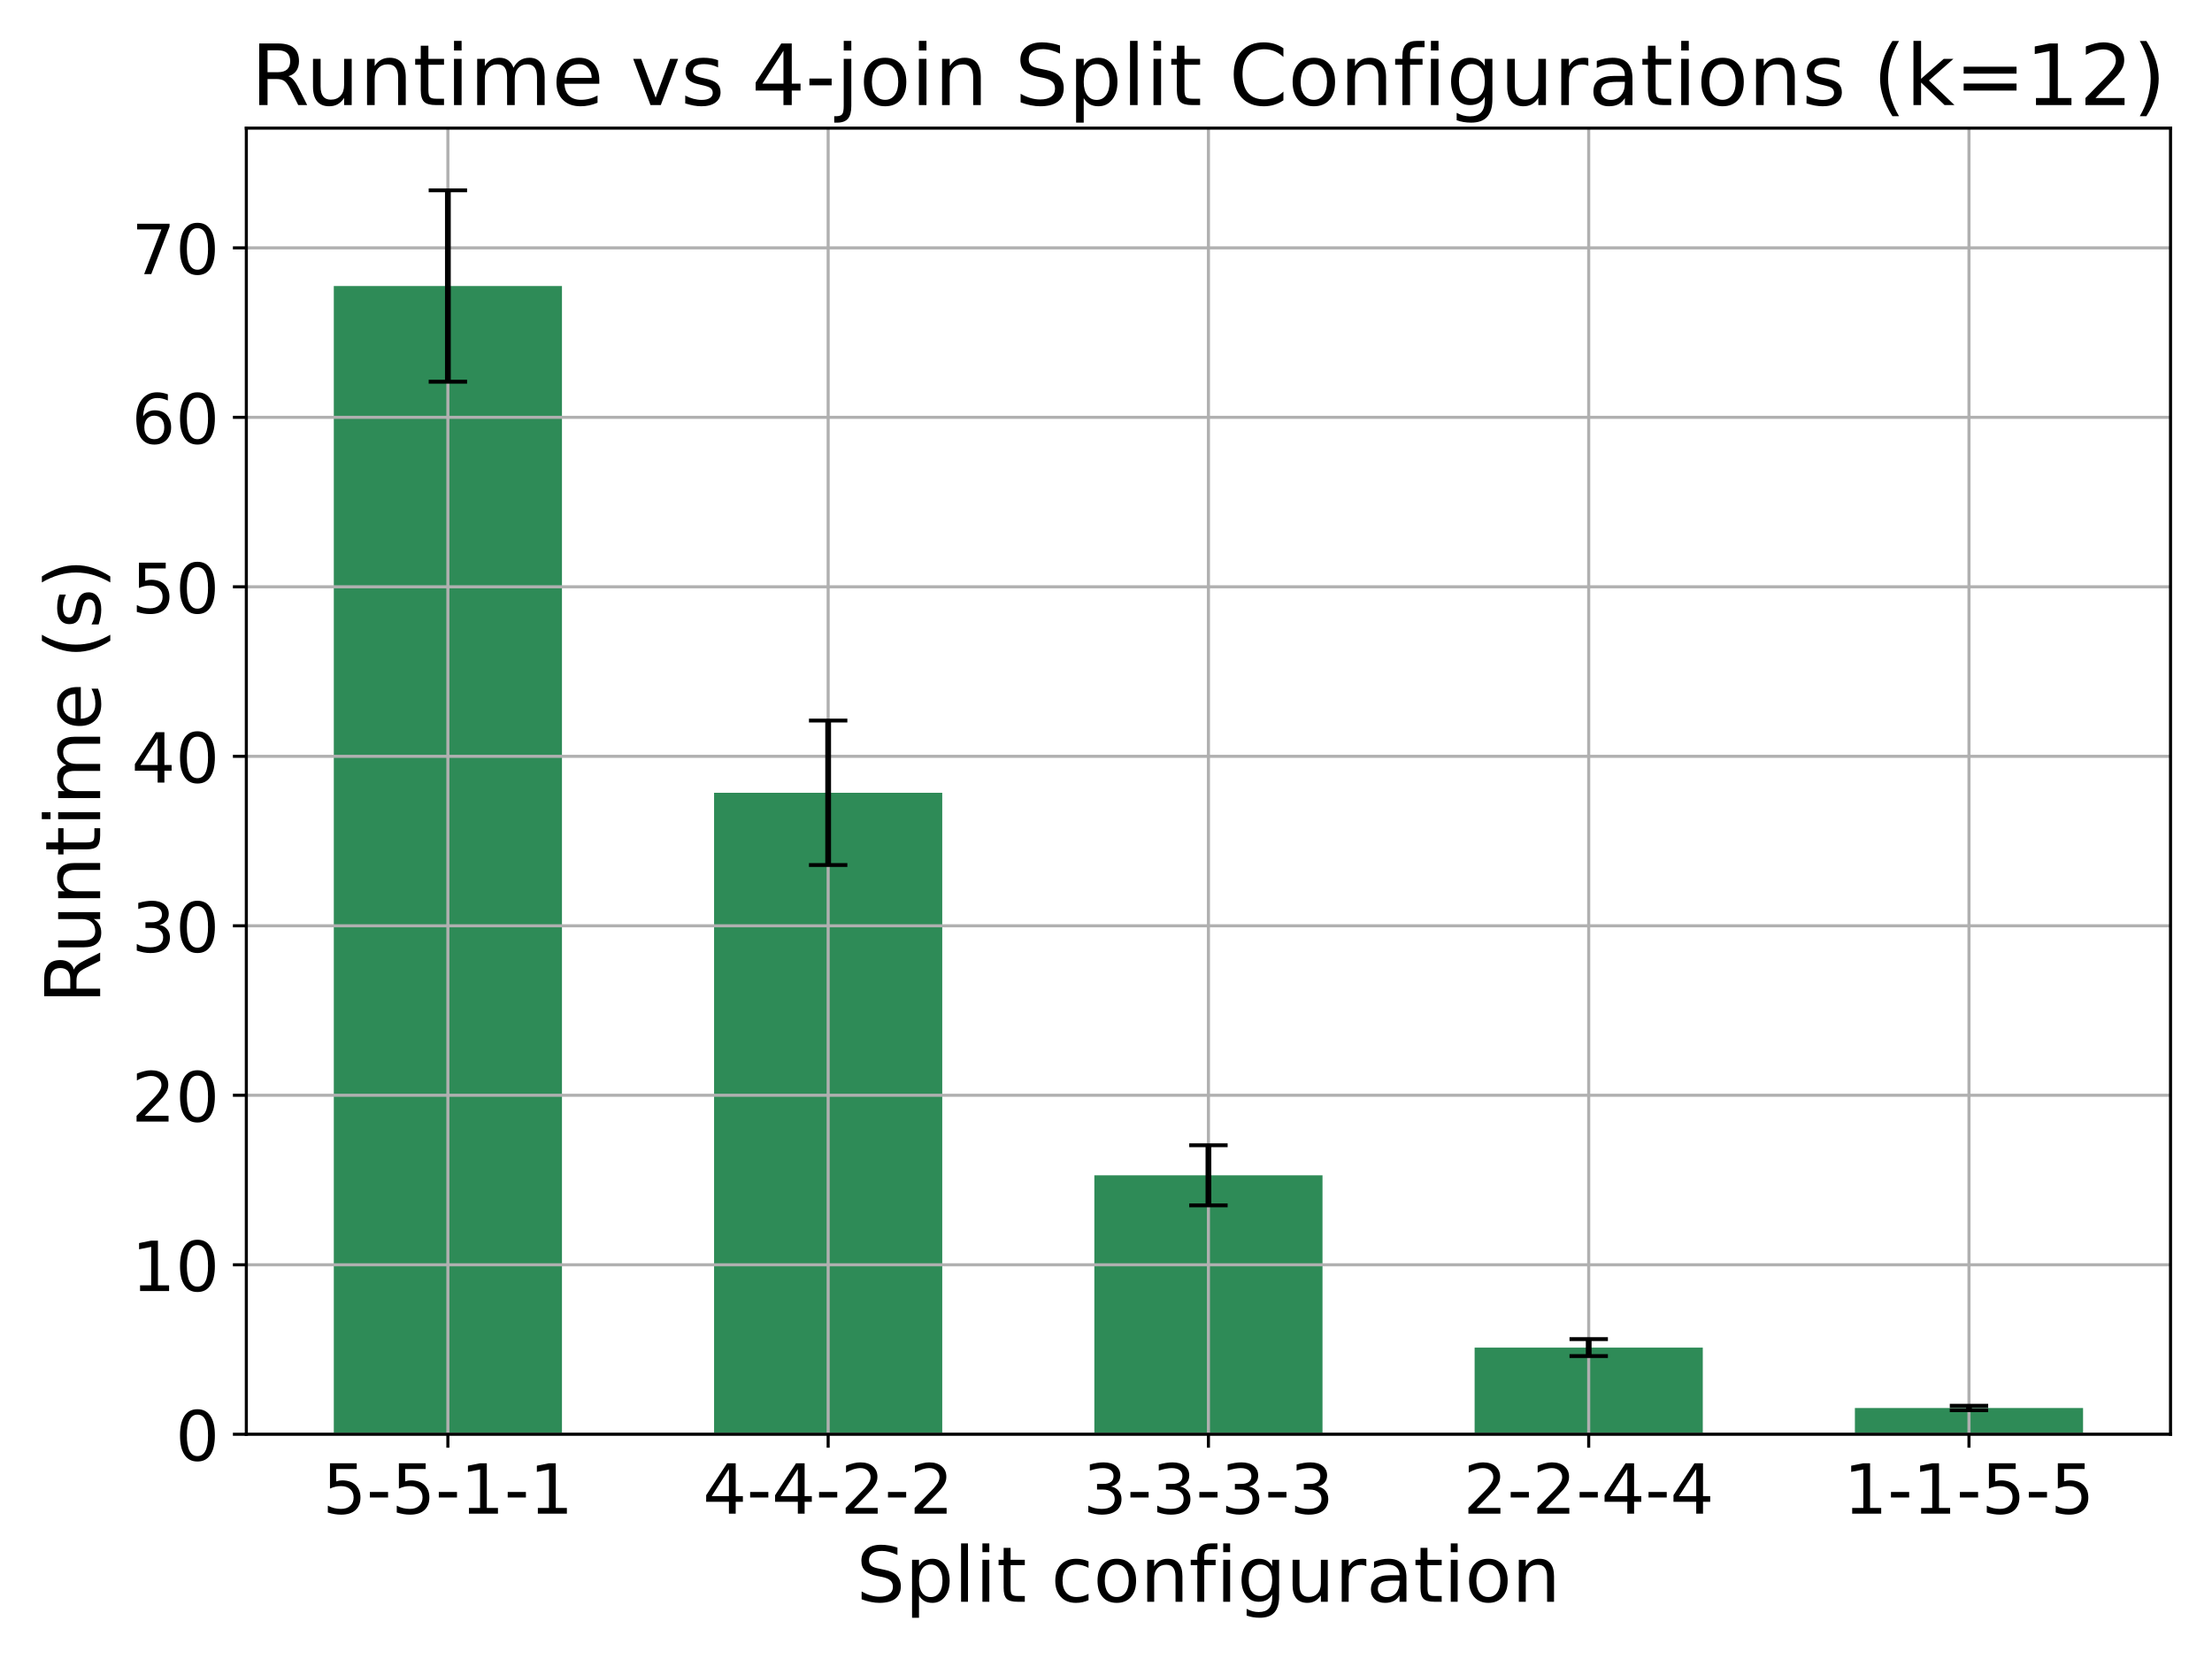
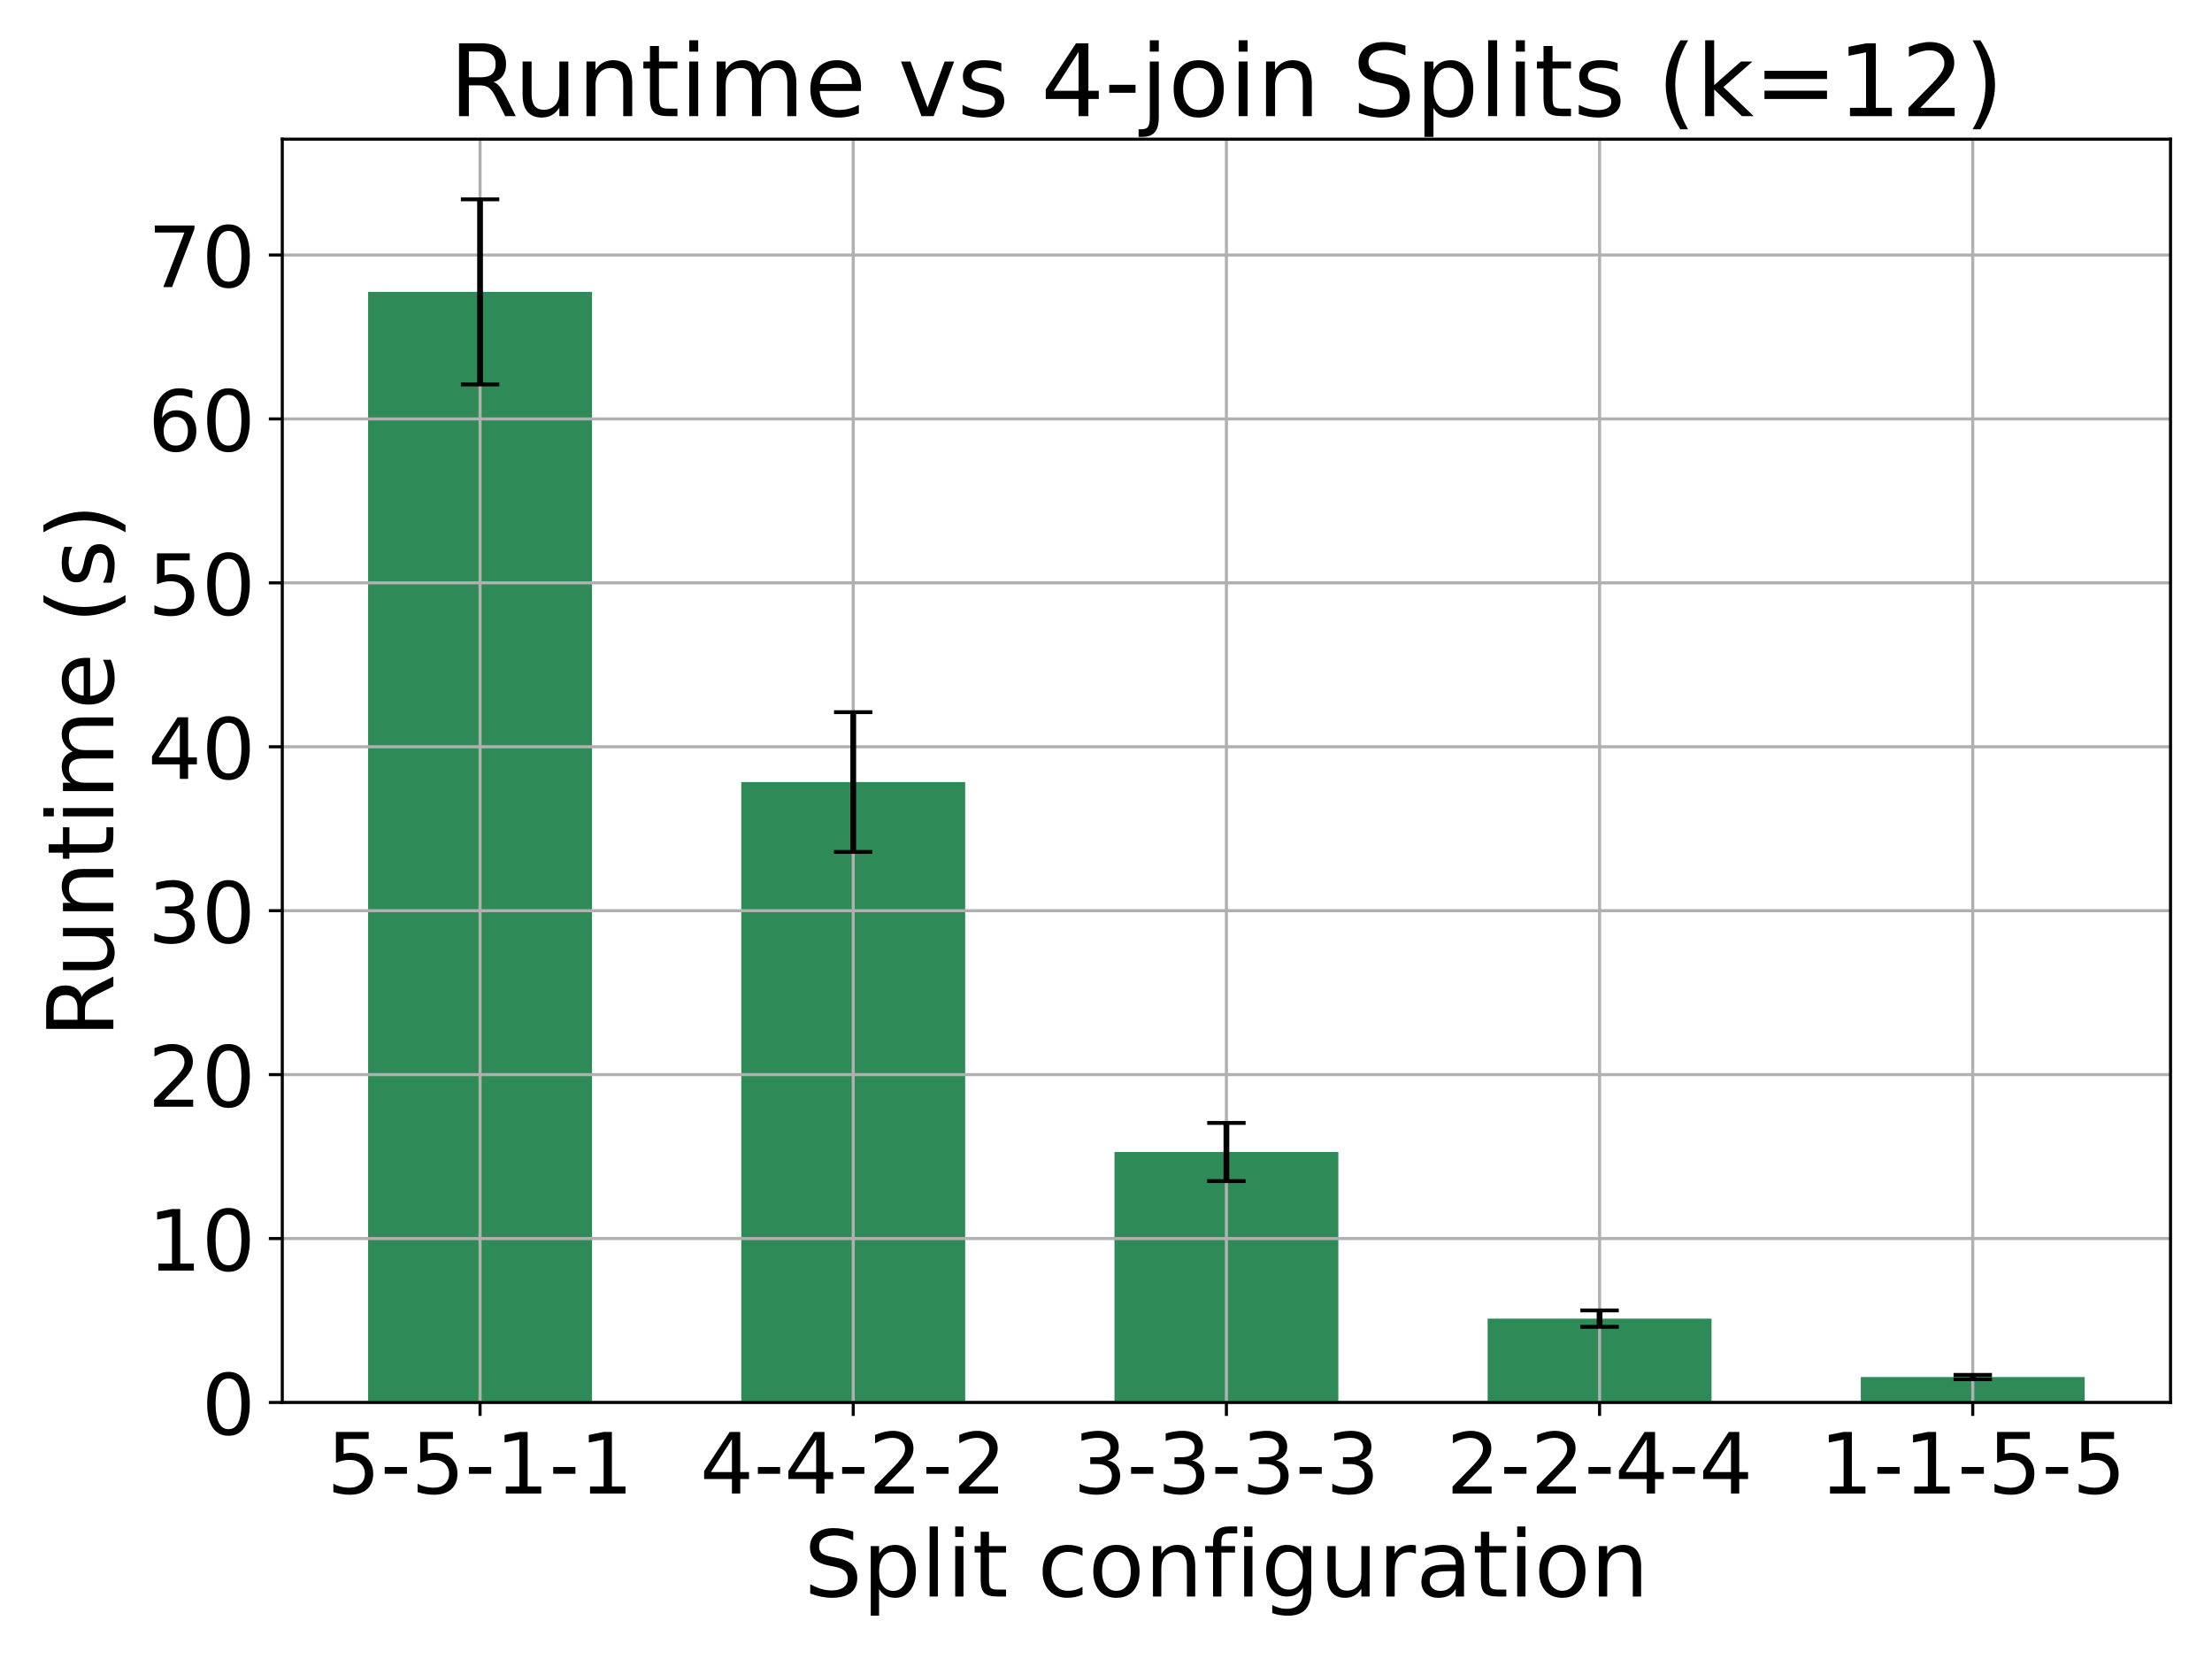
<svg xmlns="http://www.w3.org/2000/svg" xmlns:xlink="http://www.w3.org/1999/xlink" width="576pt" height="432pt" viewBox="0 0 576 432" version="1.1">
  <defs>
    <style type="text/css">*{stroke-linejoin: round; stroke-linecap: butt}</style>
  </defs>
  <g id="figure_1">
    <g id="patch_1">
      <path d="M 0 432  L 576 432  L 576 0  L 0 0  z " style="fill: #ffffff" />
    </g>
    <g id="axes_1">
      <g id="patch_2">
-         <path d="M 64.145 373.48  L 565.2 373.48  L 565.2 33.36  L 64.145 33.36  z " style="fill: #ffffff" />
+         <path d="M 73.505 365.2  L 565.2 365.2  L 565.2 36.24  L 73.505 36.24  z " style="fill: #ffffff" />
      </g>
      <g id="patch_3">
-         <path d="M 86.92 373.48  L 146.334 373.48  L 146.334 74.475  L 86.92 74.475  z " clip-path="url(#p595cc2ec34)" style="fill: #2e8b57" />
+         <path d="M 95.855 365.2  L 154.159 365.2  L 154.159 76.006  L 95.855 76.006  z " clip-path="url(#pcb393d73de)" style="fill: #2e8b57" />
      </g>
      <g id="patch_4">
-         <path d="M 185.943 373.48  L 245.357 373.48  L 245.357 206.442  L 185.943 206.442  z " clip-path="url(#p595cc2ec34)" style="fill: #2e8b57" />
+         <path d="M 193.028 365.2  L 251.331 365.2  L 251.331 203.643  L 193.028 203.643  z " clip-path="url(#pcb393d73de)" style="fill: #2e8b57" />
      </g>
      <g id="patch_5">
-         <path d="M 284.966 373.48  L 344.379 373.48  L 344.379 306.049  L 284.966 306.049  z " clip-path="url(#p595cc2ec34)" style="fill: #2e8b57" />
+         <path d="M 290.201 365.2  L 348.504 365.2  L 348.504 299.981  L 290.201 299.981  z " clip-path="url(#pcb393d73de)" style="fill: #2e8b57" />
      </g>
      <g id="patch_6">
-         <path d="M 383.988 373.48  L 443.402 373.48  L 443.402 350.911  L 383.988 350.911  z " clip-path="url(#p595cc2ec34)" style="fill: #2e8b57" />
+         <path d="M 387.374 365.2  L 445.677 365.2  L 445.677 343.371  L 387.374 343.371  z " clip-path="url(#pcb393d73de)" style="fill: #2e8b57" />
      </g>
      <g id="patch_7">
-         <path d="M 483.011 373.48  L 542.425 373.48  L 542.425 366.638  L 483.011 366.638  z " clip-path="url(#p595cc2ec34)" style="fill: #2e8b57" />
+         <path d="M 484.546 365.2  L 542.85 365.2  L 542.85 358.582  L 484.546 358.582  z " clip-path="url(#pcb393d73de)" style="fill: #2e8b57" />
      </g>
      <g id="matplotlib.axis_1">
        <g id="xtick_1">
          <g id="line2d_1">
-             <path d="M 116.627 373.48  L 116.627 33.36  " clip-path="url(#p595cc2ec34)" style="fill: none; stroke: #b0b0b0; stroke-width: 0.8; stroke-linecap: square" />
+             <path d="M 125.007 365.2  L 125.007 36.24  " clip-path="url(#pcb393d73de)" style="fill: none; stroke: #b0b0b0; stroke-width: 0.8; stroke-linecap: square" />
          </g>
          <g id="line2d_2">
            <defs>
-               <path id="m74393992f2" d="M 0 0  L 0 3.5  " style="stroke: #000000; stroke-width: 0.8" />
+               <path id="mb5a45cc002" d="M 0 0  L 0 3.5  " style="stroke: #000000; stroke-width: 0.8" />
            </defs>
            <g>
-               <use xlink:href="#m74393992f2" x="116.627" y="373.48" style="stroke: #000000; stroke-width: 0.8" />
+               <use xlink:href="#mb5a45cc002" x="125.007" y="365.2" style="stroke: #000000; stroke-width: 0.8" />
            </g>
          </g>
          <g id="text_1">
-             <g transform="translate(83.98095 394.1572) scale(0.18 -0.18)">
+             <g transform="translate(85.10587 388.9166) scale(0.22 -0.22)">
              <defs>
                <path id="DejaVuSans-35" d="M 691 4666  L 3169 4666  L 3169 4134  L 1269 4134  L 1269 2991  Q 1406 3038 1543 3061  Q 1681 3084 1819 3084  Q 2600 3084 3056 2656  Q 3513 2228 3513 1497  Q 3513 744 3044 326  Q 2575 -91 1722 -91  Q 1428 -91 1123 -41  Q 819 9 494 109  L 494 744  Q 775 591 1075 516  Q 1375 441 1709 441  Q 2250 441 2565 725  Q 2881 1009 2881 1497  Q 2881 1984 2565 2268  Q 2250 2553 1709 2553  Q 1456 2553 1204 2497  Q 953 2441 691 2322  L 691 4666  z " transform="scale(0.015625)" />
                <path id="DejaVuSans-2d" d="M 313 2009  L 1997 2009  L 1997 1497  L 313 1497  L 313 2009  z " transform="scale(0.015625)" />
                <path id="DejaVuSans-31" d="M 794 531  L 1825 531  L 1825 4091  L 703 3866  L 703 4441  L 1819 4666  L 2450 4666  L 2450 531  L 3481 531  L 3481 0  L 794 0  L 794 531  z " transform="scale(0.015625)" />
              </defs>
              <use xlink:href="#DejaVuSans-35" />
              <use xlink:href="#DejaVuSans-2d" x="63.623" />
              <use xlink:href="#DejaVuSans-35" x="99.707" />
              <use xlink:href="#DejaVuSans-2d" x="163.33" />
              <use xlink:href="#DejaVuSans-31" x="199.414" />
              <use xlink:href="#DejaVuSans-2d" x="263.037" />
              <use xlink:href="#DejaVuSans-31" x="299.121" />
            </g>
          </g>
        </g>
        <g id="xtick_2">
          <g id="line2d_3">
-             <path d="M 215.65 373.48  L 215.65 33.36  " clip-path="url(#p595cc2ec34)" style="fill: none; stroke: #b0b0b0; stroke-width: 0.8; stroke-linecap: square" />
+             <path d="M 222.18 365.2  L 222.18 36.24  " clip-path="url(#pcb393d73de)" style="fill: none; stroke: #b0b0b0; stroke-width: 0.8; stroke-linecap: square" />
          </g>
          <g id="line2d_4">
            <g>
-               <use xlink:href="#m74393992f2" x="215.65" y="373.48" style="stroke: #000000; stroke-width: 0.8" />
+               <use xlink:href="#mb5a45cc002" x="222.18" y="365.2" style="stroke: #000000; stroke-width: 0.8" />
            </g>
          </g>
          <g id="text_2">
-             <g transform="translate(183.0037 394.1572) scale(0.18 -0.18)">
+             <g transform="translate(182.2788 388.9166) scale(0.22 -0.22)">
              <defs>
                <path id="DejaVuSans-34" d="M 2419 4116  L 825 1625  L 2419 1625  L 2419 4116  z M 2253 4666  L 3047 4666  L 3047 1625  L 3713 1625  L 3713 1100  L 3047 1100  L 3047 0  L 2419 0  L 2419 1100  L 313 1100  L 313 1709  L 2253 4666  z " transform="scale(0.015625)" />
                <path id="DejaVuSans-32" d="M 1228 531  L 3431 531  L 3431 0  L 469 0  L 469 531  Q 828 903 1448 1529  Q 2069 2156 2228 2338  Q 2531 2678 2651 2914  Q 2772 3150 2772 3378  Q 2772 3750 2511 3984  Q 2250 4219 1831 4219  Q 1534 4219 1204 4116  Q 875 4013 500 3803  L 500 4441  Q 881 4594 1212 4672  Q 1544 4750 1819 4750  Q 2544 4750 2975 4387  Q 3406 4025 3406 3419  Q 3406 3131 3298 2873  Q 3191 2616 2906 2266  Q 2828 2175 2409 1742  Q 1991 1309 1228 531  z " transform="scale(0.015625)" />
              </defs>
              <use xlink:href="#DejaVuSans-34" />
              <use xlink:href="#DejaVuSans-2d" x="63.623" />
              <use xlink:href="#DejaVuSans-34" x="99.707" />
              <use xlink:href="#DejaVuSans-2d" x="163.33" />
              <use xlink:href="#DejaVuSans-32" x="199.414" />
              <use xlink:href="#DejaVuSans-2d" x="263.037" />
              <use xlink:href="#DejaVuSans-32" x="299.121" />
            </g>
          </g>
        </g>
        <g id="xtick_3">
          <g id="line2d_5">
-             <path d="M 314.673 373.48  L 314.673 33.36  " clip-path="url(#p595cc2ec34)" style="fill: none; stroke: #b0b0b0; stroke-width: 0.8; stroke-linecap: square" />
+             <path d="M 319.353 365.2  L 319.353 36.24  " clip-path="url(#pcb393d73de)" style="fill: none; stroke: #b0b0b0; stroke-width: 0.8; stroke-linecap: square" />
          </g>
          <g id="line2d_6">
            <g>
-               <use xlink:href="#m74393992f2" x="314.673" y="373.48" style="stroke: #000000; stroke-width: 0.8" />
+               <use xlink:href="#mb5a45cc002" x="319.353" y="365.2" style="stroke: #000000; stroke-width: 0.8" />
            </g>
          </g>
          <g id="text_3">
-             <g transform="translate(282.0264 394.1572) scale(0.18 -0.18)">
+             <g transform="translate(279.4517 388.9166) scale(0.22 -0.22)">
              <defs>
                <path id="DejaVuSans-33" d="M 2597 2516  Q 3050 2419 3304 2112  Q 3559 1806 3559 1356  Q 3559 666 3084 287  Q 2609 -91 1734 -91  Q 1441 -91 1130 -33  Q 819 25 488 141  L 488 750  Q 750 597 1062 519  Q 1375 441 1716 441  Q 2309 441 2620 675  Q 2931 909 2931 1356  Q 2931 1769 2642 2001  Q 2353 2234 1838 2234  L 1294 2234  L 1294 2753  L 1863 2753  Q 2328 2753 2575 2939  Q 2822 3125 2822 3475  Q 2822 3834 2567 4026  Q 2313 4219 1838 4219  Q 1578 4219 1281 4162  Q 984 4106 628 3988  L 628 4550  Q 988 4650 1302 4700  Q 1616 4750 1894 4750  Q 2613 4750 3031 4423  Q 3450 4097 3450 3541  Q 3450 3153 3228 2886  Q 3006 2619 2597 2516  z " transform="scale(0.015625)" />
              </defs>
              <use xlink:href="#DejaVuSans-33" />
              <use xlink:href="#DejaVuSans-2d" x="63.623" />
              <use xlink:href="#DejaVuSans-33" x="99.707" />
              <use xlink:href="#DejaVuSans-2d" x="163.33" />
              <use xlink:href="#DejaVuSans-33" x="199.414" />
              <use xlink:href="#DejaVuSans-2d" x="263.037" />
              <use xlink:href="#DejaVuSans-33" x="299.121" />
            </g>
          </g>
        </g>
        <g id="xtick_4">
          <g id="line2d_7">
-             <path d="M 413.695 373.48  L 413.695 33.36  " clip-path="url(#p595cc2ec34)" style="fill: none; stroke: #b0b0b0; stroke-width: 0.8; stroke-linecap: square" />
+             <path d="M 416.525 365.2  L 416.525 36.24  " clip-path="url(#pcb393d73de)" style="fill: none; stroke: #b0b0b0; stroke-width: 0.8; stroke-linecap: square" />
          </g>
          <g id="line2d_8">
            <g>
-               <use xlink:href="#m74393992f2" x="413.695" y="373.48" style="stroke: #000000; stroke-width: 0.8" />
+               <use xlink:href="#mb5a45cc002" x="416.525" y="365.2" style="stroke: #000000; stroke-width: 0.8" />
            </g>
          </g>
          <g id="text_4">
-             <g transform="translate(381.0491 394.1572) scale(0.18 -0.18)">
+             <g transform="translate(376.6246 388.9166) scale(0.22 -0.22)">
              <use xlink:href="#DejaVuSans-32" />
              <use xlink:href="#DejaVuSans-2d" x="63.623" />
              <use xlink:href="#DejaVuSans-32" x="99.707" />
              <use xlink:href="#DejaVuSans-2d" x="163.33" />
              <use xlink:href="#DejaVuSans-34" x="199.414" />
              <use xlink:href="#DejaVuSans-2d" x="263.037" />
              <use xlink:href="#DejaVuSans-34" x="299.121" />
            </g>
          </g>
        </g>
        <g id="xtick_5">
          <g id="line2d_9">
-             <path d="M 512.718 373.48  L 512.718 33.36  " clip-path="url(#p595cc2ec34)" style="fill: none; stroke: #b0b0b0; stroke-width: 0.8; stroke-linecap: square" />
+             <path d="M 513.698 365.2  L 513.698 36.24  " clip-path="url(#pcb393d73de)" style="fill: none; stroke: #b0b0b0; stroke-width: 0.8; stroke-linecap: square" />
          </g>
          <g id="line2d_10">
            <g>
-               <use xlink:href="#m74393992f2" x="512.718" y="373.48" style="stroke: #000000; stroke-width: 0.8" />
+               <use xlink:href="#mb5a45cc002" x="513.698" y="365.2" style="stroke: #000000; stroke-width: 0.8" />
            </g>
          </g>
          <g id="text_5">
-             <g transform="translate(480.0719 394.1572) scale(0.18 -0.18)">
+             <g transform="translate(473.7976 388.9166) scale(0.22 -0.22)">
              <use xlink:href="#DejaVuSans-31" />
              <use xlink:href="#DejaVuSans-2d" x="63.623" />
              <use xlink:href="#DejaVuSans-31" x="99.707" />
              <use xlink:href="#DejaVuSans-2d" x="163.33" />
              <use xlink:href="#DejaVuSans-35" x="199.414" />
              <use xlink:href="#DejaVuSans-2d" x="263.037" />
              <use xlink:href="#DejaVuSans-35" x="299.121" />
            </g>
          </g>
        </g>
        <g id="text_6">
-           <g transform="translate(222.9881 417.0975) scale(0.2 -0.2)">
+           <g transform="translate(209.3313 415.7281) scale(0.24 -0.24)">
            <defs>
              <path id="DejaVuSans-53" d="M 3425 4513  L 3425 3897  Q 3066 4069 2747 4153  Q 2428 4238 2131 4238  Q 1616 4238 1336 4038  Q 1056 3838 1056 3469  Q 1056 3159 1242 3001  Q 1428 2844 1947 2747  L 2328 2669  Q 3034 2534 3370 2195  Q 3706 1856 3706 1288  Q 3706 609 3251 259  Q 2797 -91 1919 -91  Q 1588 -91 1214 -16  Q 841 59 441 206  L 441 856  Q 825 641 1194 531  Q 1563 422 1919 422  Q 2459 422 2753 634  Q 3047 847 3047 1241  Q 3047 1584 2836 1778  Q 2625 1972 2144 2069  L 1759 2144  Q 1053 2284 737 2584  Q 422 2884 422 3419  Q 422 4038 858 4394  Q 1294 4750 2059 4750  Q 2388 4750 2728 4690  Q 3069 4631 3425 4513  z " transform="scale(0.015625)" />
              <path id="DejaVuSans-70" d="M 1159 525  L 1159 -1331  L 581 -1331  L 581 3500  L 1159 3500  L 1159 2969  Q 1341 3281 1617 3432  Q 1894 3584 2278 3584  Q 2916 3584 3314 3078  Q 3713 2572 3713 1747  Q 3713 922 3314 415  Q 2916 -91 2278 -91  Q 1894 -91 1617 61  Q 1341 213 1159 525  z M 3116 1747  Q 3116 2381 2855 2742  Q 2594 3103 2138 3103  Q 1681 3103 1420 2742  Q 1159 2381 1159 1747  Q 1159 1113 1420 752  Q 1681 391 2138 391  Q 2594 391 2855 752  Q 3116 1113 3116 1747  z " transform="scale(0.015625)" />
              <path id="DejaVuSans-6c" d="M 603 4863  L 1178 4863  L 1178 0  L 603 0  L 603 4863  z " transform="scale(0.015625)" />
              <path id="DejaVuSans-69" d="M 603 3500  L 1178 3500  L 1178 0  L 603 0  L 603 3500  z M 603 4863  L 1178 4863  L 1178 4134  L 603 4134  L 603 4863  z " transform="scale(0.015625)" />
              <path id="DejaVuSans-74" d="M 1172 4494  L 1172 3500  L 2356 3500  L 2356 3053  L 1172 3053  L 1172 1153  Q 1172 725 1289 603  Q 1406 481 1766 481  L 2356 481  L 2356 0  L 1766 0  Q 1100 0 847 248  Q 594 497 594 1153  L 594 3053  L 172 3053  L 172 3500  L 594 3500  L 594 4494  L 1172 4494  z " transform="scale(0.015625)" />
              <path id="DejaVuSans-20" transform="scale(0.015625)" />
              <path id="DejaVuSans-63" d="M 3122 3366  L 3122 2828  Q 2878 2963 2633 3030  Q 2388 3097 2138 3097  Q 1578 3097 1268 2742  Q 959 2388 959 1747  Q 959 1106 1268 751  Q 1578 397 2138 397  Q 2388 397 2633 464  Q 2878 531 3122 666  L 3122 134  Q 2881 22 2623 -34  Q 2366 -91 2075 -91  Q 1284 -91 818 406  Q 353 903 353 1747  Q 353 2603 823 3093  Q 1294 3584 2113 3584  Q 2378 3584 2631 3529  Q 2884 3475 3122 3366  z " transform="scale(0.015625)" />
              <path id="DejaVuSans-6f" d="M 1959 3097  Q 1497 3097 1228 2736  Q 959 2375 959 1747  Q 959 1119 1226 758  Q 1494 397 1959 397  Q 2419 397 2687 759  Q 2956 1122 2956 1747  Q 2956 2369 2687 2733  Q 2419 3097 1959 3097  z M 1959 3584  Q 2709 3584 3137 3096  Q 3566 2609 3566 1747  Q 3566 888 3137 398  Q 2709 -91 1959 -91  Q 1206 -91 779 398  Q 353 888 353 1747  Q 353 2609 779 3096  Q 1206 3584 1959 3584  z " transform="scale(0.015625)" />
              <path id="DejaVuSans-6e" d="M 3513 2113  L 3513 0  L 2938 0  L 2938 2094  Q 2938 2591 2744 2837  Q 2550 3084 2163 3084  Q 1697 3084 1428 2787  Q 1159 2491 1159 1978  L 1159 0  L 581 0  L 581 3500  L 1159 3500  L 1159 2956  Q 1366 3272 1645 3428  Q 1925 3584 2291 3584  Q 2894 3584 3203 3211  Q 3513 2838 3513 2113  z " transform="scale(0.015625)" />
              <path id="DejaVuSans-66" d="M 2375 4863  L 2375 4384  L 1825 4384  Q 1516 4384 1395 4259  Q 1275 4134 1275 3809  L 1275 3500  L 2222 3500  L 2222 3053  L 1275 3053  L 1275 0  L 697 0  L 697 3053  L 147 3053  L 147 3500  L 697 3500  L 697 3744  Q 697 4328 969 4595  Q 1241 4863 1831 4863  L 2375 4863  z " transform="scale(0.015625)" />
              <path id="DejaVuSans-67" d="M 2906 1791  Q 2906 2416 2648 2759  Q 2391 3103 1925 3103  Q 1463 3103 1205 2759  Q 947 2416 947 1791  Q 947 1169 1205 825  Q 1463 481 1925 481  Q 2391 481 2648 825  Q 2906 1169 2906 1791  z M 3481 434  Q 3481 -459 3084 -895  Q 2688 -1331 1869 -1331  Q 1566 -1331 1297 -1286  Q 1028 -1241 775 -1147  L 775 -588  Q 1028 -725 1275 -790  Q 1522 -856 1778 -856  Q 2344 -856 2625 -561  Q 2906 -266 2906 331  L 2906 616  Q 2728 306 2450 153  Q 2172 0 1784 0  Q 1141 0 747 490  Q 353 981 353 1791  Q 353 2603 747 3093  Q 1141 3584 1784 3584  Q 2172 3584 2450 3431  Q 2728 3278 2906 2969  L 2906 3500  L 3481 3500  L 3481 434  z " transform="scale(0.015625)" />
              <path id="DejaVuSans-75" d="M 544 1381  L 544 3500  L 1119 3500  L 1119 1403  Q 1119 906 1312 657  Q 1506 409 1894 409  Q 2359 409 2629 706  Q 2900 1003 2900 1516  L 2900 3500  L 3475 3500  L 3475 0  L 2900 0  L 2900 538  Q 2691 219 2414 64  Q 2138 -91 1772 -91  Q 1169 -91 856 284  Q 544 659 544 1381  z M 1991 3584  L 1991 3584  z " transform="scale(0.015625)" />
              <path id="DejaVuSans-72" d="M 2631 2963  Q 2534 3019 2420 3045  Q 2306 3072 2169 3072  Q 1681 3072 1420 2755  Q 1159 2438 1159 1844  L 1159 0  L 581 0  L 581 3500  L 1159 3500  L 1159 2956  Q 1341 3275 1631 3429  Q 1922 3584 2338 3584  Q 2397 3584 2469 3576  Q 2541 3569 2628 3553  L 2631 2963  z " transform="scale(0.015625)" />
              <path id="DejaVuSans-61" d="M 2194 1759  Q 1497 1759 1228 1600  Q 959 1441 959 1056  Q 959 750 1161 570  Q 1363 391 1709 391  Q 2188 391 2477 730  Q 2766 1069 2766 1631  L 2766 1759  L 2194 1759  z M 3341 1997  L 3341 0  L 2766 0  L 2766 531  Q 2569 213 2275 61  Q 1981 -91 1556 -91  Q 1019 -91 701 211  Q 384 513 384 1019  Q 384 1609 779 1909  Q 1175 2209 1959 2209  L 2766 2209  L 2766 2266  Q 2766 2663 2505 2880  Q 2244 3097 1772 3097  Q 1472 3097 1187 3025  Q 903 2953 641 2809  L 641 3341  Q 956 3463 1253 3523  Q 1550 3584 1831 3584  Q 2591 3584 2966 3190  Q 3341 2797 3341 1997  z " transform="scale(0.015625)" />
            </defs>
            <use xlink:href="#DejaVuSans-53" />
            <use xlink:href="#DejaVuSans-70" x="63.477" />
            <use xlink:href="#DejaVuSans-6c" x="126.953" />
            <use xlink:href="#DejaVuSans-69" x="154.736" />
            <use xlink:href="#DejaVuSans-74" x="182.52" />
            <use xlink:href="#DejaVuSans-20" x="221.729" />
            <use xlink:href="#DejaVuSans-63" x="253.516" />
            <use xlink:href="#DejaVuSans-6f" x="308.496" />
            <use xlink:href="#DejaVuSans-6e" x="369.678" />
            <use xlink:href="#DejaVuSans-66" x="433.057" />
            <use xlink:href="#DejaVuSans-69" x="468.262" />
            <use xlink:href="#DejaVuSans-67" x="496.045" />
            <use xlink:href="#DejaVuSans-75" x="559.521" />
            <use xlink:href="#DejaVuSans-72" x="622.9" />
            <use xlink:href="#DejaVuSans-61" x="664.014" />
            <use xlink:href="#DejaVuSans-74" x="725.293" />
            <use xlink:href="#DejaVuSans-69" x="764.502" />
            <use xlink:href="#DejaVuSans-6f" x="792.285" />
            <use xlink:href="#DejaVuSans-6e" x="853.467" />
          </g>
        </g>
      </g>
      <g id="matplotlib.axis_2">
        <g id="ytick_1">
          <g id="line2d_11">
-             <path d="M 64.145 373.48  L 565.2 373.48  " clip-path="url(#p595cc2ec34)" style="fill: none; stroke: #b0b0b0; stroke-width: 0.8; stroke-linecap: square" />
+             <path d="M 73.505 365.2  L 565.2 365.2  " clip-path="url(#pcb393d73de)" style="fill: none; stroke: #b0b0b0; stroke-width: 0.8; stroke-linecap: square" />
          </g>
          <g id="line2d_12">
            <defs>
-               <path id="m03daef836e" d="M 0 0  L -3.5 0  " style="stroke: #000000; stroke-width: 0.8" />
+               <path id="mc9af922d73" d="M 0 0  L -3.5 0  " style="stroke: #000000; stroke-width: 0.8" />
            </defs>
            <g>
-               <use xlink:href="#m03daef836e" x="64.145" y="373.48" style="stroke: #000000; stroke-width: 0.8" />
+               <use xlink:href="#mc9af922d73" x="73.505" y="365.2" style="stroke: #000000; stroke-width: 0.8" />
            </g>
          </g>
          <g id="text_7">
-             <g transform="translate(45.6925 380.3186) scale(0.18 -0.18)">
+             <g transform="translate(52.5075 373.5583) scale(0.22 -0.22)">
              <defs>
                <path id="DejaVuSans-30" d="M 2034 4250  Q 1547 4250 1301 3770  Q 1056 3291 1056 2328  Q 1056 1369 1301 889  Q 1547 409 2034 409  Q 2525 409 2770 889  Q 3016 1369 3016 2328  Q 3016 3291 2770 3770  Q 2525 4250 2034 4250  z M 2034 4750  Q 2819 4750 3233 4129  Q 3647 3509 3647 2328  Q 3647 1150 3233 529  Q 2819 -91 2034 -91  Q 1250 -91 836 529  Q 422 1150 422 2328  Q 422 3509 836 4129  Q 1250 4750 2034 4750  z " transform="scale(0.015625)" />
              </defs>
              <use xlink:href="#DejaVuSans-30" />
            </g>
          </g>
        </g>
        <g id="ytick_2">
          <g id="line2d_13">
-             <path d="M 64.145 329.346  L 565.2 329.346  " clip-path="url(#p595cc2ec34)" style="fill: none; stroke: #b0b0b0; stroke-width: 0.8; stroke-linecap: square" />
+             <path d="M 73.505 322.514  L 565.2 322.514  " clip-path="url(#pcb393d73de)" style="fill: none; stroke: #b0b0b0; stroke-width: 0.8; stroke-linecap: square" />
          </g>
          <g id="line2d_14">
            <g>
-               <use xlink:href="#m03daef836e" x="64.145" y="329.346" style="stroke: #000000; stroke-width: 0.8" />
+               <use xlink:href="#mc9af922d73" x="73.505" y="322.514" style="stroke: #000000; stroke-width: 0.8" />
            </g>
          </g>
          <g id="text_8">
-             <g transform="translate(34.24 336.1842) scale(0.18 -0.18)">
+             <g transform="translate(38.51 330.8721) scale(0.22 -0.22)">
              <use xlink:href="#DejaVuSans-31" />
              <use xlink:href="#DejaVuSans-30" x="63.623" />
            </g>
          </g>
        </g>
        <g id="ytick_3">
          <g id="line2d_15">
-             <path d="M 64.145 285.211  L 565.2 285.211  " clip-path="url(#p595cc2ec34)" style="fill: none; stroke: #b0b0b0; stroke-width: 0.8; stroke-linecap: square" />
+             <path d="M 73.505 279.828  L 565.2 279.828  " clip-path="url(#pcb393d73de)" style="fill: none; stroke: #b0b0b0; stroke-width: 0.8; stroke-linecap: square" />
          </g>
          <g id="line2d_16">
            <g>
-               <use xlink:href="#m03daef836e" x="64.145" y="285.211" style="stroke: #000000; stroke-width: 0.8" />
+               <use xlink:href="#mc9af922d73" x="73.505" y="279.828" style="stroke: #000000; stroke-width: 0.8" />
            </g>
          </g>
          <g id="text_9">
-             <g transform="translate(34.24 292.0499) scale(0.18 -0.18)">
+             <g transform="translate(38.51 288.1858) scale(0.22 -0.22)">
              <use xlink:href="#DejaVuSans-32" />
              <use xlink:href="#DejaVuSans-30" x="63.623" />
            </g>
          </g>
        </g>
        <g id="ytick_4">
          <g id="line2d_17">
-             <path d="M 64.145 241.077  L 565.2 241.077  " clip-path="url(#p595cc2ec34)" style="fill: none; stroke: #b0b0b0; stroke-width: 0.8; stroke-linecap: square" />
+             <path d="M 73.505 237.141  L 565.2 237.141  " clip-path="url(#pcb393d73de)" style="fill: none; stroke: #b0b0b0; stroke-width: 0.8; stroke-linecap: square" />
          </g>
          <g id="line2d_18">
            <g>
-               <use xlink:href="#m03daef836e" x="64.145" y="241.077" style="stroke: #000000; stroke-width: 0.8" />
+               <use xlink:href="#mc9af922d73" x="73.505" y="237.141" style="stroke: #000000; stroke-width: 0.8" />
            </g>
          </g>
          <g id="text_10">
-             <g transform="translate(34.24 247.9155) scale(0.18 -0.18)">
+             <g transform="translate(38.51 245.4996) scale(0.22 -0.22)">
              <use xlink:href="#DejaVuSans-33" />
              <use xlink:href="#DejaVuSans-30" x="63.623" />
            </g>
          </g>
        </g>
        <g id="ytick_5">
          <g id="line2d_19">
-             <path d="M 64.145 196.943  L 565.2 196.943  " clip-path="url(#p595cc2ec34)" style="fill: none; stroke: #b0b0b0; stroke-width: 0.8; stroke-linecap: square" />
+             <path d="M 73.505 194.455  L 565.2 194.455  " clip-path="url(#pcb393d73de)" style="fill: none; stroke: #b0b0b0; stroke-width: 0.8; stroke-linecap: square" />
          </g>
          <g id="line2d_20">
            <g>
-               <use xlink:href="#m03daef836e" x="64.145" y="196.943" style="stroke: #000000; stroke-width: 0.8" />
+               <use xlink:href="#mc9af922d73" x="73.505" y="194.455" style="stroke: #000000; stroke-width: 0.8" />
            </g>
          </g>
          <g id="text_11">
-             <g transform="translate(34.24 203.7811) scale(0.18 -0.18)">
+             <g transform="translate(38.51 202.8134) scale(0.22 -0.22)">
              <use xlink:href="#DejaVuSans-34" />
              <use xlink:href="#DejaVuSans-30" x="63.623" />
            </g>
          </g>
        </g>
        <g id="ytick_6">
          <g id="line2d_21">
-             <path d="M 64.145 152.808  L 565.2 152.808  " clip-path="url(#p595cc2ec34)" style="fill: none; stroke: #b0b0b0; stroke-width: 0.8; stroke-linecap: square" />
+             <path d="M 73.505 151.769  L 565.2 151.769  " clip-path="url(#pcb393d73de)" style="fill: none; stroke: #b0b0b0; stroke-width: 0.8; stroke-linecap: square" />
          </g>
          <g id="line2d_22">
            <g>
-               <use xlink:href="#m03daef836e" x="64.145" y="152.808" style="stroke: #000000; stroke-width: 0.8" />
+               <use xlink:href="#mc9af922d73" x="73.505" y="151.769" style="stroke: #000000; stroke-width: 0.8" />
            </g>
          </g>
          <g id="text_12">
-             <g transform="translate(34.24 159.6468) scale(0.18 -0.18)">
+             <g transform="translate(38.51 160.1271) scale(0.22 -0.22)">
              <use xlink:href="#DejaVuSans-35" />
              <use xlink:href="#DejaVuSans-30" x="63.623" />
            </g>
          </g>
        </g>
        <g id="ytick_7">
          <g id="line2d_23">
-             <path d="M 64.145 108.674  L 565.2 108.674  " clip-path="url(#p595cc2ec34)" style="fill: none; stroke: #b0b0b0; stroke-width: 0.8; stroke-linecap: square" />
+             <path d="M 73.505 109.083  L 565.2 109.083  " clip-path="url(#pcb393d73de)" style="fill: none; stroke: #b0b0b0; stroke-width: 0.8; stroke-linecap: square" />
          </g>
          <g id="line2d_24">
            <g>
-               <use xlink:href="#m03daef836e" x="64.145" y="108.674" style="stroke: #000000; stroke-width: 0.8" />
+               <use xlink:href="#mc9af922d73" x="73.505" y="109.083" style="stroke: #000000; stroke-width: 0.8" />
            </g>
          </g>
          <g id="text_13">
-             <g transform="translate(34.24 115.5124) scale(0.18 -0.18)">
+             <g transform="translate(38.51 117.4409) scale(0.22 -0.22)">
              <defs>
                <path id="DejaVuSans-36" d="M 2113 2584  Q 1688 2584 1439 2293  Q 1191 2003 1191 1497  Q 1191 994 1439 701  Q 1688 409 2113 409  Q 2538 409 2786 701  Q 3034 994 3034 1497  Q 3034 2003 2786 2293  Q 2538 2584 2113 2584  z M 3366 4563  L 3366 3988  Q 3128 4100 2886 4159  Q 2644 4219 2406 4219  Q 1781 4219 1451 3797  Q 1122 3375 1075 2522  Q 1259 2794 1537 2939  Q 1816 3084 2150 3084  Q 2853 3084 3261 2657  Q 3669 2231 3669 1497  Q 3669 778 3244 343  Q 2819 -91 2113 -91  Q 1303 -91 875 529  Q 447 1150 447 2328  Q 447 3434 972 4092  Q 1497 4750 2381 4750  Q 2619 4750 2861 4703  Q 3103 4656 3366 4563  z " transform="scale(0.015625)" />
              </defs>
              <use xlink:href="#DejaVuSans-36" />
              <use xlink:href="#DejaVuSans-30" x="63.623" />
            </g>
          </g>
        </g>
        <g id="ytick_8">
          <g id="line2d_25">
-             <path d="M 64.145 64.539  L 565.2 64.539  " clip-path="url(#p595cc2ec34)" style="fill: none; stroke: #b0b0b0; stroke-width: 0.8; stroke-linecap: square" />
+             <path d="M 73.505 66.396  L 565.2 66.396  " clip-path="url(#pcb393d73de)" style="fill: none; stroke: #b0b0b0; stroke-width: 0.8; stroke-linecap: square" />
          </g>
          <g id="line2d_26">
            <g>
-               <use xlink:href="#m03daef836e" x="64.145" y="64.539" style="stroke: #000000; stroke-width: 0.8" />
+               <use xlink:href="#mc9af922d73" x="73.505" y="66.396" style="stroke: #000000; stroke-width: 0.8" />
            </g>
          </g>
          <g id="text_14">
-             <g transform="translate(34.24 71.37804) scale(0.18 -0.18)">
+             <g transform="translate(38.51 74.75467) scale(0.22 -0.22)">
              <defs>
                <path id="DejaVuSans-37" d="M 525 4666  L 3525 4666  L 3525 4397  L 1831 0  L 1172 0  L 2766 4134  L 525 4134  L 525 4666  z " transform="scale(0.015625)" />
              </defs>
              <use xlink:href="#DejaVuSans-37" />
              <use xlink:href="#DejaVuSans-30" x="63.623" />
            </g>
          </g>
        </g>
        <g id="text_15">
-           <g transform="translate(26.08063 261.3763) rotate(-90) scale(0.2 -0.2)">
+           <g transform="translate(29.51875 270.2675) rotate(-90) scale(0.24 -0.24)">
            <defs>
              <path id="DejaVuSans-52" d="M 2841 2188  Q 3044 2119 3236 1894  Q 3428 1669 3622 1275  L 4263 0  L 3584 0  L 2988 1197  Q 2756 1666 2539 1819  Q 2322 1972 1947 1972  L 1259 1972  L 1259 0  L 628 0  L 628 4666  L 2053 4666  Q 2853 4666 3247 4331  Q 3641 3997 3641 3322  Q 3641 2881 3436 2590  Q 3231 2300 2841 2188  z M 1259 4147  L 1259 2491  L 2053 2491  Q 2509 2491 2742 2702  Q 2975 2913 2975 3322  Q 2975 3731 2742 3939  Q 2509 4147 2053 4147  L 1259 4147  z " transform="scale(0.015625)" />
              <path id="DejaVuSans-6d" d="M 3328 2828  Q 3544 3216 3844 3400  Q 4144 3584 4550 3584  Q 5097 3584 5394 3201  Q 5691 2819 5691 2113  L 5691 0  L 5113 0  L 5113 2094  Q 5113 2597 4934 2840  Q 4756 3084 4391 3084  Q 3944 3084 3684 2787  Q 3425 2491 3425 1978  L 3425 0  L 2847 0  L 2847 2094  Q 2847 2600 2669 2842  Q 2491 3084 2119 3084  Q 1678 3084 1418 2786  Q 1159 2488 1159 1978  L 1159 0  L 581 0  L 581 3500  L 1159 3500  L 1159 2956  Q 1356 3278 1631 3431  Q 1906 3584 2284 3584  Q 2666 3584 2933 3390  Q 3200 3197 3328 2828  z " transform="scale(0.015625)" />
              <path id="DejaVuSans-65" d="M 3597 1894  L 3597 1613  L 953 1613  Q 991 1019 1311 708  Q 1631 397 2203 397  Q 2534 397 2845 478  Q 3156 559 3463 722  L 3463 178  Q 3153 47 2828 -22  Q 2503 -91 2169 -91  Q 1331 -91 842 396  Q 353 884 353 1716  Q 353 2575 817 3079  Q 1281 3584 2069 3584  Q 2775 3584 3186 3129  Q 3597 2675 3597 1894  z M 3022 2063  Q 3016 2534 2758 2815  Q 2500 3097 2075 3097  Q 1594 3097 1305 2825  Q 1016 2553 972 2059  L 3022 2063  z " transform="scale(0.015625)" />
              <path id="DejaVuSans-28" d="M 1984 4856  Q 1566 4138 1362 3434  Q 1159 2731 1159 2009  Q 1159 1288 1364 580  Q 1569 -128 1984 -844  L 1484 -844  Q 1016 -109 783 600  Q 550 1309 550 2009  Q 550 2706 781 3412  Q 1013 4119 1484 4856  L 1984 4856  z " transform="scale(0.015625)" />
              <path id="DejaVuSans-73" d="M 2834 3397  L 2834 2853  Q 2591 2978 2328 3040  Q 2066 3103 1784 3103  Q 1356 3103 1142 2972  Q 928 2841 928 2578  Q 928 2378 1081 2264  Q 1234 2150 1697 2047  L 1894 2003  Q 2506 1872 2764 1633  Q 3022 1394 3022 966  Q 3022 478 2636 193  Q 2250 -91 1575 -91  Q 1294 -91 989 -36  Q 684 19 347 128  L 347 722  Q 666 556 975 473  Q 1284 391 1588 391  Q 1994 391 2212 530  Q 2431 669 2431 922  Q 2431 1156 2273 1281  Q 2116 1406 1581 1522  L 1381 1569  Q 847 1681 609 1914  Q 372 2147 372 2553  Q 372 3047 722 3315  Q 1072 3584 1716 3584  Q 2034 3584 2315 3537  Q 2597 3491 2834 3397  z " transform="scale(0.015625)" />
              <path id="DejaVuSans-29" d="M 513 4856  L 1013 4856  Q 1481 4119 1714 3412  Q 1947 2706 1947 2009  Q 1947 1309 1714 600  Q 1481 -109 1013 -844  L 513 -844  Q 928 -128 1133 580  Q 1338 1288 1338 2009  Q 1338 2731 1133 3434  Q 928 4138 513 4856  z " transform="scale(0.015625)" />
            </defs>
            <use xlink:href="#DejaVuSans-52" />
            <use xlink:href="#DejaVuSans-75" x="64.982" />
            <use xlink:href="#DejaVuSans-6e" x="128.361" />
            <use xlink:href="#DejaVuSans-74" x="191.74" />
            <use xlink:href="#DejaVuSans-69" x="230.949" />
            <use xlink:href="#DejaVuSans-6d" x="258.732" />
            <use xlink:href="#DejaVuSans-65" x="356.145" />
            <use xlink:href="#DejaVuSans-20" x="417.668" />
            <use xlink:href="#DejaVuSans-28" x="449.455" />
            <use xlink:href="#DejaVuSans-73" x="488.469" />
            <use xlink:href="#DejaVuSans-29" x="540.568" />
          </g>
        </g>
      </g>
      <g id="LineCollection_1">
-         <path d="M 116.627 99.394  L 116.627 49.556  " clip-path="url(#p595cc2ec34)" style="fill: none; stroke: #000000; stroke-width: 1.5" />
-         <path d="M 215.65 225.251  L 215.65 187.634  " clip-path="url(#p595cc2ec34)" style="fill: none; stroke: #000000; stroke-width: 1.5" />
-         <path d="M 314.673 313.878  L 314.673 298.219  " clip-path="url(#p595cc2ec34)" style="fill: none; stroke: #000000; stroke-width: 1.5" />
-         <path d="M 413.695 353.118  L 413.695 348.703  " clip-path="url(#p595cc2ec34)" style="fill: none; stroke: #000000; stroke-width: 1.5" />
-         <path d="M 512.718 367.219  L 512.718 366.056  " clip-path="url(#p595cc2ec34)" style="fill: none; stroke: #000000; stroke-width: 1.5" />
+         <path d="M 125.007 100.108  L 125.007 51.905  " clip-path="url(#pcb393d73de)" style="fill: none; stroke: #000000; stroke-width: 1.5" />
+         <path d="M 222.18 221.835  L 222.18 185.451  " clip-path="url(#pcb393d73de)" style="fill: none; stroke: #000000; stroke-width: 1.5" />
+         <path d="M 319.353 307.554  L 319.353 292.409  " clip-path="url(#pcb393d73de)" style="fill: none; stroke: #000000; stroke-width: 1.5" />
+         <path d="M 416.525 345.506  L 416.525 341.236  " clip-path="url(#pcb393d73de)" style="fill: none; stroke: #000000; stroke-width: 1.5" />
+         <path d="M 513.698 359.145  L 513.698 358.02  " clip-path="url(#pcb393d73de)" style="fill: none; stroke: #000000; stroke-width: 1.5" />
      </g>
      <g id="line2d_27">
        <defs>
-           <path id="me392e4f7ed" d="M 5 0  L -5 -0  " style="stroke: #000000" />
+           <path id="mffcb291e5c" d="M 5 0  L -5 -0  " style="stroke: #000000" />
        </defs>
-         <g clip-path="url(#p595cc2ec34)">
-           <use xlink:href="#me392e4f7ed" x="116.627" y="99.394" style="stroke: #000000" />
-           <use xlink:href="#me392e4f7ed" x="215.65" y="225.251" style="stroke: #000000" />
-           <use xlink:href="#me392e4f7ed" x="314.673" y="313.878" style="stroke: #000000" />
-           <use xlink:href="#me392e4f7ed" x="413.695" y="353.118" style="stroke: #000000" />
-           <use xlink:href="#me392e4f7ed" x="512.718" y="367.219" style="stroke: #000000" />
+         <g clip-path="url(#pcb393d73de)">
+           <use xlink:href="#mffcb291e5c" x="125.007" y="100.108" style="stroke: #000000" />
+           <use xlink:href="#mffcb291e5c" x="222.18" y="221.835" style="stroke: #000000" />
+           <use xlink:href="#mffcb291e5c" x="319.353" y="307.554" style="stroke: #000000" />
+           <use xlink:href="#mffcb291e5c" x="416.525" y="345.506" style="stroke: #000000" />
+           <use xlink:href="#mffcb291e5c" x="513.698" y="359.145" style="stroke: #000000" />
        </g>
      </g>
      <g id="line2d_28">
-         <g clip-path="url(#p595cc2ec34)">
-           <use xlink:href="#me392e4f7ed" x="116.627" y="49.556" style="stroke: #000000" />
-           <use xlink:href="#me392e4f7ed" x="215.65" y="187.634" style="stroke: #000000" />
-           <use xlink:href="#me392e4f7ed" x="314.673" y="298.219" style="stroke: #000000" />
-           <use xlink:href="#me392e4f7ed" x="413.695" y="348.703" style="stroke: #000000" />
-           <use xlink:href="#me392e4f7ed" x="512.718" y="366.056" style="stroke: #000000" />
+         <g clip-path="url(#pcb393d73de)">
+           <use xlink:href="#mffcb291e5c" x="125.007" y="51.905" style="stroke: #000000" />
+           <use xlink:href="#mffcb291e5c" x="222.18" y="185.451" style="stroke: #000000" />
+           <use xlink:href="#mffcb291e5c" x="319.353" y="292.409" style="stroke: #000000" />
+           <use xlink:href="#mffcb291e5c" x="416.525" y="341.236" style="stroke: #000000" />
+           <use xlink:href="#mffcb291e5c" x="513.698" y="358.02" style="stroke: #000000" />
        </g>
      </g>
      <g id="patch_8">
-         <path d="M 64.145 373.48  L 64.145 33.36  " style="fill: none; stroke: #000000; stroke-width: 0.8; stroke-linejoin: miter; stroke-linecap: square" />
+         <path d="M 73.505 365.2  L 73.505 36.24  " style="fill: none; stroke: #000000; stroke-width: 0.8; stroke-linejoin: miter; stroke-linecap: square" />
      </g>
      <g id="patch_9">
-         <path d="M 565.2 373.48  L 565.2 33.36  " style="fill: none; stroke: #000000; stroke-width: 0.8; stroke-linejoin: miter; stroke-linecap: square" />
+         <path d="M 565.2 365.2  L 565.2 36.24  " style="fill: none; stroke: #000000; stroke-width: 0.8; stroke-linejoin: miter; stroke-linecap: square" />
      </g>
      <g id="patch_10">
-         <path d="M 64.145 373.48  L 565.2 373.48  " style="fill: none; stroke: #000000; stroke-width: 0.8; stroke-linejoin: miter; stroke-linecap: square" />
+         <path d="M 73.505 365.2  L 565.2 365.2  " style="fill: none; stroke: #000000; stroke-width: 0.8; stroke-linejoin: miter; stroke-linecap: square" />
      </g>
      <g id="patch_11">
-         <path d="M 64.145 33.36  L 565.2 33.36  " style="fill: none; stroke: #000000; stroke-width: 0.8; stroke-linejoin: miter; stroke-linecap: square" />
+         <path d="M 73.505 36.24  L 565.2 36.24  " style="fill: none; stroke: #000000; stroke-width: 0.8; stroke-linejoin: miter; stroke-linecap: square" />
      </g>
      <g id="text_16">
-         <g transform="translate(65.34031 27.36) scale(0.22 -0.22)">
+         <g transform="translate(116.9811 30.24) scale(0.26 -0.26)">
          <defs>
            <path id="DejaVuSans-76" d="M 191 3500  L 800 3500  L 1894 563  L 2988 3500  L 3597 3500  L 2284 0  L 1503 0  L 191 3500  z " transform="scale(0.015625)" />
            <path id="DejaVuSans-6a" d="M 603 3500  L 1178 3500  L 1178 -63  Q 1178 -731 923 -1031  Q 669 -1331 103 -1331  L -116 -1331  L -116 -844  L 38 -844  Q 366 -844 484 -692  Q 603 -541 603 -63  L 603 3500  z M 603 4863  L 1178 4863  L 1178 4134  L 603 4134  L 603 4863  z " transform="scale(0.015625)" />
-             <path id="DejaVuSans-43" d="M 4122 4306  L 4122 3641  Q 3803 3938 3442 4084  Q 3081 4231 2675 4231  Q 1875 4231 1450 3742  Q 1025 3253 1025 2328  Q 1025 1406 1450 917  Q 1875 428 2675 428  Q 3081 428 3442 575  Q 3803 722 4122 1019  L 4122 359  Q 3791 134 3420 21  Q 3050 -91 2638 -91  Q 1578 -91 968 557  Q 359 1206 359 2328  Q 359 3453 968 4101  Q 1578 4750 2638 4750  Q 3056 4750 3426 4639  Q 3797 4528 4122 4306  z " transform="scale(0.015625)" />
            <path id="DejaVuSans-6b" d="M 581 4863  L 1159 4863  L 1159 1991  L 2875 3500  L 3609 3500  L 1753 1863  L 3688 0  L 2938 0  L 1159 1709  L 1159 0  L 581 0  L 581 4863  z " transform="scale(0.015625)" />
            <path id="DejaVuSans-3d" d="M 678 2906  L 4684 2906  L 4684 2381  L 678 2381  L 678 2906  z M 678 1631  L 4684 1631  L 4684 1100  L 678 1100  L 678 1631  z " transform="scale(0.015625)" />
          </defs>
          <use xlink:href="#DejaVuSans-52" />
          <use xlink:href="#DejaVuSans-75" x="64.982" />
          <use xlink:href="#DejaVuSans-6e" x="128.361" />
          <use xlink:href="#DejaVuSans-74" x="191.74" />
          <use xlink:href="#DejaVuSans-69" x="230.949" />
          <use xlink:href="#DejaVuSans-6d" x="258.732" />
          <use xlink:href="#DejaVuSans-65" x="356.145" />
          <use xlink:href="#DejaVuSans-20" x="417.668" />
          <use xlink:href="#DejaVuSans-76" x="449.455" />
          <use xlink:href="#DejaVuSans-73" x="508.635" />
          <use xlink:href="#DejaVuSans-20" x="560.734" />
          <use xlink:href="#DejaVuSans-34" x="592.521" />
          <use xlink:href="#DejaVuSans-2d" x="656.145" />
          <use xlink:href="#DejaVuSans-6a" x="692.229" />
          <use xlink:href="#DejaVuSans-6f" x="720.012" />
          <use xlink:href="#DejaVuSans-69" x="781.193" />
          <use xlink:href="#DejaVuSans-6e" x="808.977" />
          <use xlink:href="#DejaVuSans-20" x="872.355" />
          <use xlink:href="#DejaVuSans-53" x="904.143" />
          <use xlink:href="#DejaVuSans-70" x="967.619" />
          <use xlink:href="#DejaVuSans-6c" x="1031.096" />
          <use xlink:href="#DejaVuSans-69" x="1058.879" />
          <use xlink:href="#DejaVuSans-74" x="1086.662" />
-           <use xlink:href="#DejaVuSans-20" x="1125.871" />
-           <use xlink:href="#DejaVuSans-43" x="1157.658" />
-           <use xlink:href="#DejaVuSans-6f" x="1227.482" />
-           <use xlink:href="#DejaVuSans-6e" x="1288.664" />
-           <use xlink:href="#DejaVuSans-66" x="1352.043" />
-           <use xlink:href="#DejaVuSans-69" x="1387.248" />
-           <use xlink:href="#DejaVuSans-67" x="1415.031" />
-           <use xlink:href="#DejaVuSans-75" x="1478.508" />
-           <use xlink:href="#DejaVuSans-72" x="1541.887" />
-           <use xlink:href="#DejaVuSans-61" x="1583" />
-           <use xlink:href="#DejaVuSans-74" x="1644.279" />
-           <use xlink:href="#DejaVuSans-69" x="1683.488" />
-           <use xlink:href="#DejaVuSans-6f" x="1711.271" />
-           <use xlink:href="#DejaVuSans-6e" x="1772.453" />
-           <use xlink:href="#DejaVuSans-73" x="1835.832" />
-           <use xlink:href="#DejaVuSans-20" x="1887.932" />
-           <use xlink:href="#DejaVuSans-28" x="1919.719" />
-           <use xlink:href="#DejaVuSans-6b" x="1958.732" />
-           <use xlink:href="#DejaVuSans-3d" x="2016.643" />
-           <use xlink:href="#DejaVuSans-31" x="2100.432" />
-           <use xlink:href="#DejaVuSans-32" x="2164.055" />
-           <use xlink:href="#DejaVuSans-29" x="2227.678" />
+           <use xlink:href="#DejaVuSans-73" x="1125.871" />
+           <use xlink:href="#DejaVuSans-20" x="1177.971" />
+           <use xlink:href="#DejaVuSans-28" x="1209.758" />
+           <use xlink:href="#DejaVuSans-6b" x="1248.771" />
+           <use xlink:href="#DejaVuSans-3d" x="1306.682" />
+           <use xlink:href="#DejaVuSans-31" x="1390.471" />
+           <use xlink:href="#DejaVuSans-32" x="1454.094" />
+           <use xlink:href="#DejaVuSans-29" x="1517.717" />
        </g>
      </g>
    </g>
  </g>
  <defs>
-     <clipPath id="p595cc2ec34">
-       <rect x="64.145" y="33.36" width="501.055" height="340.12" />
+     <clipPath id="pcb393d73de">
+       <rect x="73.505" y="36.24" width="491.695" height="328.96" />
    </clipPath>
  </defs>
</svg>
